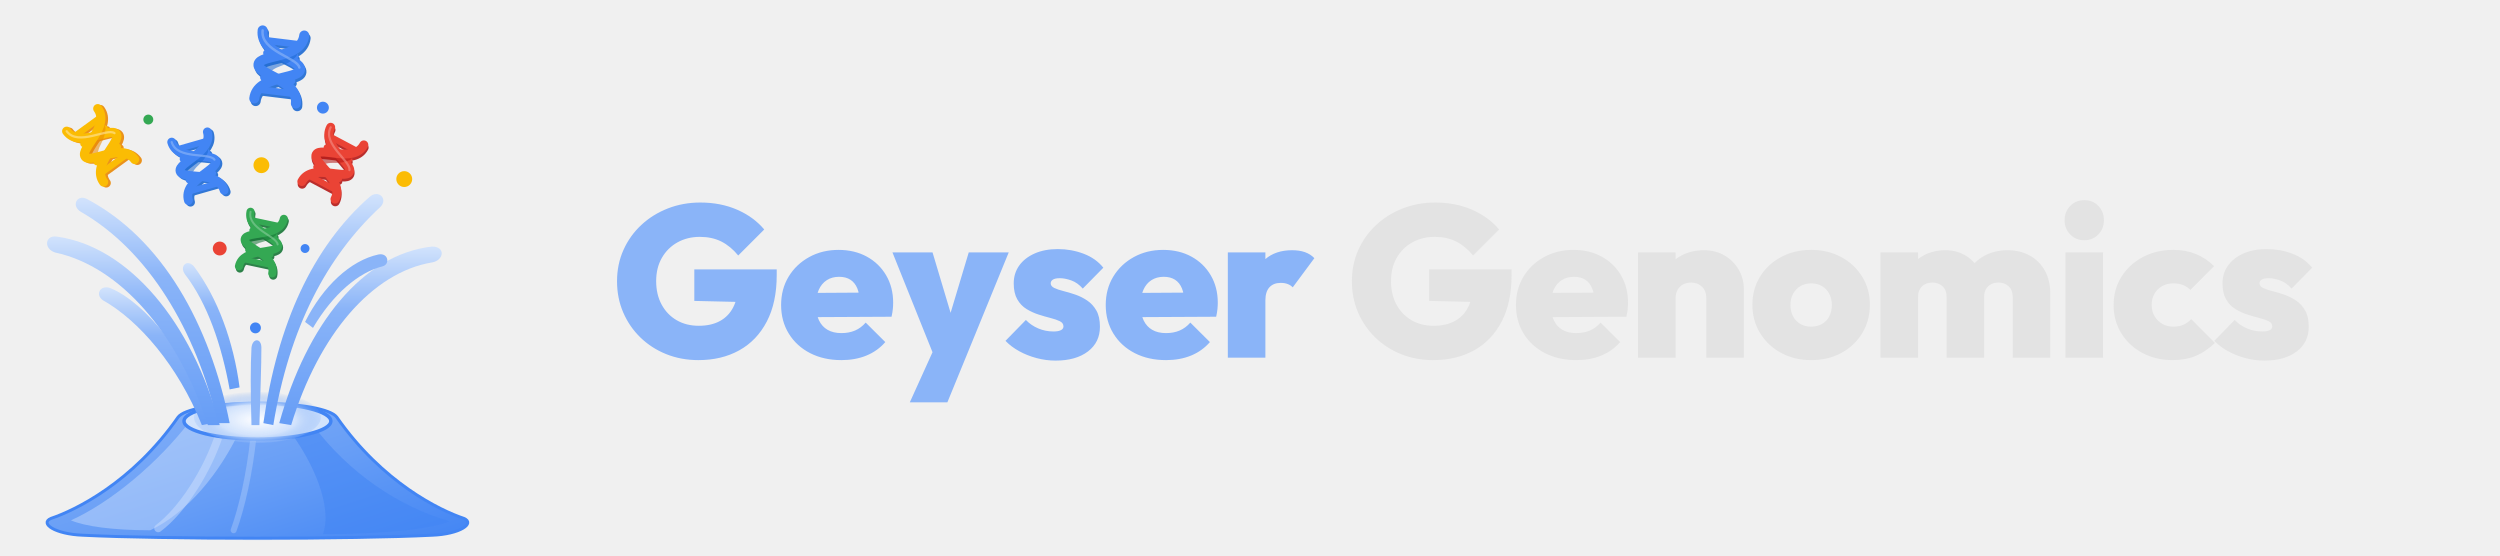
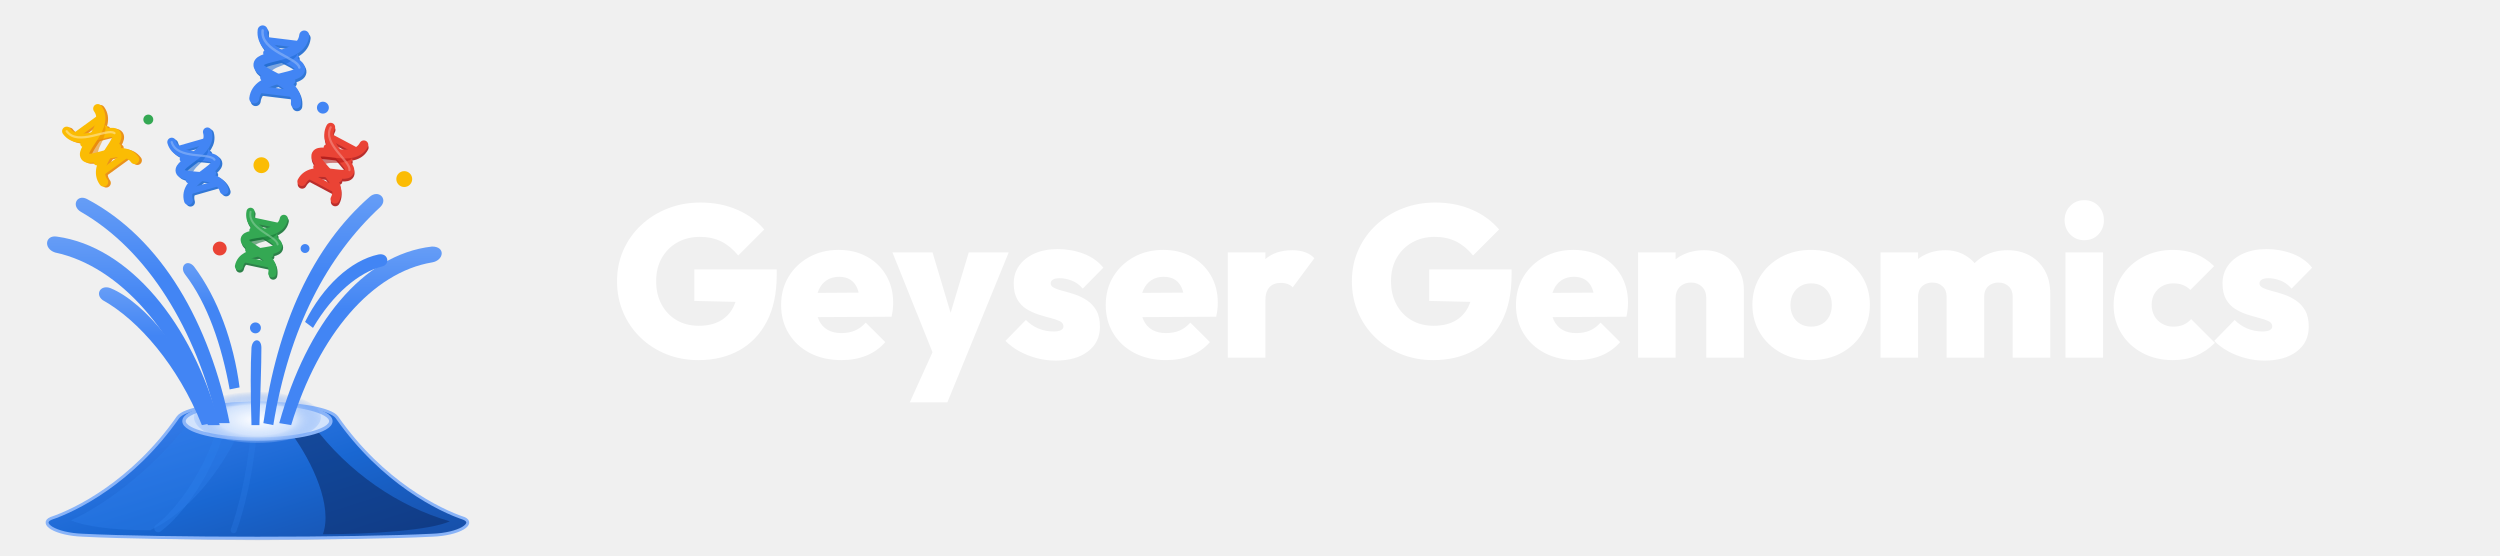
<svg xmlns="http://www.w3.org/2000/svg" viewBox="0 0 720 160" width="720" height="160" role="img" aria-label="Geyser Genomics" fill="none">
  <defs>
    <linearGradient id="coneGrad-dark" x1="0%" y1="0%" x2="100%" y2="100%">
-       <stop offset="0%" stop-color="#8AB4F8" />
-       <stop offset="55%" stop-color="#669DF6" />
-       <stop offset="100%" stop-color="#4285F4" />
+       <stop offset="0%" stop-color="#4285F4" />
+       <stop offset="55%" stop-color="#1967D2" />
+       <stop offset="100%" stop-color="#174EA6" />
    </linearGradient>
    <radialGradient id="ventGlow-dark" cx="50%" cy="55%" r="55%">
      <stop offset="0%" stop-color="#FFFFFF" stop-opacity="1" />
      <stop offset="55%" stop-color="#D2E3FC" stop-opacity="0.9" />
-       <stop offset="100%" stop-color="#669DF6" stop-opacity="0" />
+       <stop offset="100%" stop-color="#4285F4" stop-opacity="0" />
    </radialGradient>
    <linearGradient id="jetGrad-dark" x1="50%" y1="100%" x2="50%" y2="0%">
-       <stop offset="0%" stop-color="#669DF6" />
-       <stop offset="65%" stop-color="#8AB4F8" />
-       <stop offset="100%" stop-color="#D2E3FC" />
+       <stop offset="0%" stop-color="#4285F4" />
+       <stop offset="65%" stop-color="#4285F4" />
+       <stop offset="100%" stop-color="#669DF6" />
    </linearGradient>
    <g id="helix-blue-dark">
      <g transform="translate(1.8, 2.6)" stroke="#1967D2" stroke-linecap="round" fill="none" opacity="0.88">
        <path d="M -20 -26 L 20 -26 M -15 -13 L 15 -13 M -15 13 L 15 13 M -20 26 L 20 26" stroke-width="7.2" />
        <path d="M -22 -36 C -22 -11, 22 -11, 22 0 C 22 11, -22 11, -22 36" stroke-width="10.5" />
        <path d="M 22 -36 C 22 -11, -22 -11, -22 0 C -22 11, 22 11, 22 36" stroke-width="10.5" />
      </g>
      <g stroke="#4285F4" stroke-linecap="round" fill="none">
        <path d="M -20 -26 L 20 -26 M -15 -13 L 15 -13 M -15 13 L 15 13 M -20 26 L 20 26" stroke-width="7.2" />
        <path d="M -22 -36 C -22 -11, 22 -11, 22 0 C 22 11, -22 11, -22 36" stroke-width="10.5" />
        <path d="M 11 -16 C 4 -7, -4 -7, -11 0" stroke="#1967D2" stroke-width="12" opacity="0.55" />
        <path d="M 22 -36 C 22 -11, -22 -11, -22 0 C -22 11, 22 11, 22 36" stroke-width="10.5" />
        <path d="M -22 -36 C -22 -14, 18 -12, 21 -2" stroke="#8AB4F8" stroke-width="2.6" opacity="0.65" />
      </g>
    </g>
    <g id="helix-red-dark">
      <g transform="translate(1.8, 2.6)" stroke="#B31412" stroke-linecap="round" fill="none" opacity="0.88">
        <path d="M -20 -26 L 20 -26 M -15 -13 L 15 -13 M -15 13 L 15 13 M -20 26 L 20 26" stroke-width="7.2" />
        <path d="M -22 -36 C -22 -11, 22 -11, 22 0 C 22 11, -22 11, -22 36" stroke-width="10.5" />
        <path d="M 22 -36 C 22 -11, -22 -11, -22 0 C -22 11, 22 11, 22 36" stroke-width="10.5" />
      </g>
      <g stroke="#EA4335" stroke-linecap="round" fill="none">
        <path d="M -20 -26 L 20 -26 M -15 -13 L 15 -13 M -15 13 L 15 13 M -20 26 L 20 26" stroke-width="7.2" />
        <path d="M -22 -36 C -22 -11, 22 -11, 22 0 C 22 11, -22 11, -22 36" stroke-width="10.5" />
        <path d="M 11 -16 C 4 -7, -4 -7, -11 0" stroke="#B31412" stroke-width="12" opacity="0.55" />
        <path d="M 22 -36 C 22 -11, -22 -11, -22 0 C -22 11, 22 11, 22 36" stroke-width="10.5" />
        <path d="M -22 -36 C -22 -14, 18 -12, 21 -2" stroke="#F28B82" stroke-width="2.6" opacity="0.65" />
      </g>
    </g>
    <g id="helix-yellow-dark">
      <g transform="translate(1.8, 2.6)" stroke="#EA8600" stroke-linecap="round" fill="none" opacity="0.88">
        <path d="M -20 -26 L 20 -26 M -15 -13 L 15 -13 M -15 13 L 15 13 M -20 26 L 20 26" stroke-width="7.2" />
        <path d="M -22 -36 C -22 -11, 22 -11, 22 0 C 22 11, -22 11, -22 36" stroke-width="10.5" />
        <path d="M 22 -36 C 22 -11, -22 -11, -22 0 C -22 11, 22 11, 22 36" stroke-width="10.5" />
      </g>
      <g stroke="#FBBC04" stroke-linecap="round" fill="none">
        <path d="M -20 -26 L 20 -26 M -15 -13 L 15 -13 M -15 13 L 15 13 M -20 26 L 20 26" stroke-width="7.2" />
        <path d="M -22 -36 C -22 -11, 22 -11, 22 0 C 22 11, -22 11, -22 36" stroke-width="10.5" />
        <path d="M 11 -16 C 4 -7, -4 -7, -11 0" stroke="#EA8600" stroke-width="12" opacity="0.55" />
        <path d="M 22 -36 C 22 -11, -22 -11, -22 0 C -22 11, 22 11, 22 36" stroke-width="10.5" />
        <path d="M -22 -36 C -22 -14, 18 -12, 21 -2" stroke="#FDE293" stroke-width="2.6" opacity="0.65" />
      </g>
    </g>
    <g id="helix-green-dark">
      <g transform="translate(1.8, 2.6)" stroke="#137333" stroke-linecap="round" fill="none" opacity="0.88">
        <path d="M -20 -26 L 20 -26 M -15 -13 L 15 -13 M -15 13 L 15 13 M -20 26 L 20 26" stroke-width="7.2" />
        <path d="M -22 -36 C -22 -11, 22 -11, 22 0 C 22 11, -22 11, -22 36" stroke-width="10.5" />
        <path d="M 22 -36 C 22 -11, -22 -11, -22 0 C -22 11, 22 11, 22 36" stroke-width="10.5" />
      </g>
      <g stroke="#34A853" stroke-linecap="round" fill="none">
        <path d="M -20 -26 L 20 -26 M -15 -13 L 15 -13 M -15 13 L 15 13 M -20 26 L 20 26" stroke-width="7.2" />
        <path d="M -22 -36 C -22 -11, 22 -11, 22 0 C 22 11, -22 11, -22 36" stroke-width="10.5" />
        <path d="M 11 -16 C 4 -7, -4 -7, -11 0" stroke="#137333" stroke-width="12" opacity="0.55" />
        <path d="M 22 -36 C 22 -11, -22 -11, -22 0 C -22 11, 22 11, 22 36" stroke-width="10.5" />
        <path d="M -22 -36 C -22 -14, 18 -12, 21 -2" stroke="#81C995" stroke-width="2.6" opacity="0.65" />
      </g>
    </g>
  </defs>
  <g transform="translate(-66.43, -50.71) scale(0.28571)">
-     <ellipse cx="492" cy="708" rx="206" ry="14" fill="#4285F4" opacity="0.18" />
-     <path d="M 284 700 C 308 692, 366 664, 412 598 C 418 590, 448 584, 492 584 C 536 584, 566 590, 572 598 C 618 664, 676 692, 700 700 C 712 705, 696 716, 668 717 C 590 721, 394 721, 316 717 C 288 716, 272 705, 284 700 Z" fill="url(#coneGrad-dark)" stroke="#4285F4" stroke-width="3" stroke-linejoin="round" />
-     <path d="M 304 702 C 344 684, 392 644, 424 602 C 434 606, 456 610, 474 612 C 454 654, 422 694, 384 712 C 346 712, 318 708, 304 702 Z" fill="#D2E3FC" opacity="0.42" />
-     <path d="M 454 614 C 442 652, 416 692, 392 710" stroke="#D2E3FC" stroke-width="8" stroke-linecap="round" opacity="0.45" />
-     <path d="M 488 618 C 484 656, 476 690, 468 712" stroke="#D2E3FC" stroke-width="6" stroke-linecap="round" opacity="0.3" />
-     <path d="M 548 606 C 584 654, 634 688, 686 703 C 666 712, 608 716, 558 716 C 568 688, 548 644, 526 614 Z" fill="#4285F4" opacity="0.55" />
-     <ellipse cx="492" cy="602" rx="74" ry="18" fill="#D2E3FC" stroke="#4285F4" stroke-width="3.5" />
+     <ellipse cx="492" cy="708" rx="206" ry="14" fill="#0B2A66" opacity="0.18" />
+     <path d="M 284 700 C 308 692, 366 664, 412 598 C 418 590, 448 584, 492 584 C 536 584, 566 590, 572 598 C 618 664, 676 692, 700 700 C 712 705, 696 716, 668 717 C 590 721, 394 721, 316 717 C 288 716, 272 705, 284 700 Z" fill="url(#coneGrad-dark)" stroke="#8AB4F8" stroke-width="3" stroke-linejoin="round" />
+     <path d="M 304 702 C 344 684, 392 644, 424 602 C 434 606, 456 610, 474 612 C 454 654, 422 694, 384 712 C 346 712, 318 708, 304 702 Z" fill="#2B7DE9" opacity="0.42" />
+     <path d="M 454 614 C 442 652, 416 692, 392 710" stroke="#2B7DE9" stroke-width="8" stroke-linecap="round" opacity="0.45" />
+     <path d="M 488 618 C 484 656, 476 690, 468 712" stroke="#2B7DE9" stroke-width="6" stroke-linecap="round" opacity="0.3" />
+     <path d="M 548 606 C 584 654, 634 688, 686 703 C 666 712, 608 716, 558 716 C 568 688, 548 644, 526 614 Z" fill="#0B2A66" opacity="0.55" />
+     <ellipse cx="492" cy="602" rx="74" ry="18" fill="#D2E3FC" stroke="#8AB4F8" stroke-width="3.5" />
    <ellipse cx="492" cy="598" rx="64" ry="26" fill="url(#ventGlow-dark)" />
    <g fill="url(#jetGrad-dark)">
      <path d="M 446 604 C 424 536, 378 482, 344 468 C 334 464, 328 474, 336 480 C 372 500, 412 546, 436 606 Z" />
      <path d="M 454 606 C 426 502, 362 426, 290 416 C 278 414, 276 428, 288 432 C 354 446, 412 514, 442 606 Z" />
      <path d="M 464 604 C 444 504, 396 418, 320 378 C 310 373, 304 385, 314 391 C 382 430, 430 510, 452 604 Z" />
      <path d="M 474 568 C 468 522, 452 478, 428 446 C 421 438, 413 446, 419 454 C 442 484, 456 526, 464 570 Z" />
-       <path d="M 486 606 C 485 572, 485 546, 486 528 C 487 518, 496 518, 496 528 C 496 546, 495 572, 494 606 Z" fill="#8AB4F8" />
+       <path d="M 486 606 C 485 572, 485 546, 486 528 C 487 518, 496 518, 496 528 C 496 546, 495 572, 494 606 Z" fill="#4285F4" />
      <path d="M 508 606 C 524 508, 562 436, 616 386 C 624 378, 614 368, 605 376 C 548 426, 512 504, 498 604 Z" />
      <path d="M 526 606 C 554 514, 608 452, 668 442 C 680 440, 682 426, 668 426 C 598 434, 542 504, 514 604 Z" />
-       <path d="M 548 508 C 568 474, 594 452, 618 446 C 626 444, 624 432, 614 434 C 586 440, 558 466, 540 502 Z" fill="#8AB4F8" />
+       <path d="M 548 508 C 568 474, 594 452, 618 446 C 626 444, 624 432, 614 434 C 586 440, 558 466, 540 502 Z" fill="#4285F4" />
    </g>
    <g>
      <circle cx="382" cy="298" r="5.0" fill="#34A853" />
      <circle cx="454" cy="428" r="7.0" fill="#EA4335" />
      <circle cx="490" cy="508" r="5.5" fill="#4285F4" />
      <circle cx="496" cy="344" r="8.0" fill="#FBBC04" />
      <circle cx="540" cy="428" r="4.5" fill="#4285F4" />
      <circle cx="558" cy="286" r="6.0" fill="#4285F4" />
      <circle cx="640" cy="358" r="8.0" fill="#FBBC04" />
    </g>
    <use href="#helix-green-dark" transform="translate(496, 422) rotate(12) scale(0.78)" />
    <use href="#helix-blue-dark" transform="translate(432, 345) rotate(-16) scale(0.85)" />
    <use href="#helix-red-dark" transform="translate(568, 342) rotate(28) scale(0.86)" />
    <use href="#helix-yellow-dark" transform="translate(334, 324) rotate(-36) scale(0.88)" />
    <use href="#helix-blue-dark" transform="translate(514, 245) rotate(7) scale(0.96)" />
  </g>
-   <path fill="#8AB4F8" d="M201.141 103.713Q196.166 103.713 191.895 102Q187.625 100.287 184.44 97.195Q181.255 94.103 179.48 89.972Q177.705 85.841 177.705 81.005Q177.705 76.123 179.55 72.0Q181.394 67.877 184.68 64.808Q187.966 61.739 192.329 60.034Q196.692 58.329 201.684 58.329Q207.573 58.329 212.324 60.406Q217.075 62.483 220.097 66.095L212.611 73.581Q210.41 70.9 207.744 69.559Q205.078 68.218 201.544 68.218Q197.964 68.218 195.119 69.799Q192.275 71.38 190.624 74.248Q188.974 77.115 188.974 80.959Q188.974 84.803 190.539 87.701Q192.105 90.6 194.863 92.212Q197.623 93.824 201.25 93.824Q204.846 93.824 207.349 92.452Q209.852 91.081 211.177 88.484Q212.502 85.888 212.502 82.276L219.989 87.128L199.963 86.663V77.596H223.694V79.239Q223.694 87.128 220.841 92.6Q217.989 98.071 212.913 100.892Q207.837 103.713 201.141 103.713Z M242.333 103.713Q237.218 103.713 233.305 101.698Q229.391 99.683 227.174 96.079Q224.958 92.475 224.958 87.841Q224.958 83.253 227.12 79.68Q229.282 76.108 233.041 74.038Q236.8 71.969 241.496 71.969Q246.115 71.969 249.657 73.914Q253.199 75.859 255.214 79.3Q257.229 82.742 257.229 87.159Q257.229 88.043 257.136 89.004Q257.043 89.965 256.764 91.22L230.011 91.359V84.385L252.486 84.245L247.619 87.267Q247.588 84.725 246.914 83.075Q246.239 81.424 244.93 80.572Q243.62 79.719 241.651 79.719Q239.605 79.719 238.102 80.695Q236.598 81.672 235.8 83.478Q235.002 85.284 235.002 87.841Q235.002 90.445 235.862 92.251Q236.722 94.056 238.35 94.994Q239.977 95.932 242.318 95.932Q244.519 95.932 246.239 95.196Q247.96 94.46 249.324 92.909L254.966 98.52Q252.703 101.109 249.51 102.411Q246.317 103.713 242.333 103.713Z M269.219 103.078 257.021 72.682H268.569L276.04 97.683H271.498L279.0 72.682H290.517L278.086 103.078ZM262.028 115.865 270.987 96.087 278.086 103.078 272.846 115.865Z M304.01 103.853Q301.251 103.853 298.539 103.132Q295.827 102.411 293.509 101.132Q291.192 99.853 289.58 98.164L295.454 92.15Q296.958 93.716 299.019 94.591Q301.081 95.467 303.437 95.467Q304.801 95.467 305.537 95.087Q306.274 94.707 306.274 94.01Q306.274 93.018 305.227 92.507Q304.181 91.995 302.553 91.584Q300.926 91.174 299.112 90.592Q297.299 90.011 295.648 89.004Q293.998 87.996 292.975 86.206Q291.952 84.416 291.952 81.61Q291.952 78.712 293.517 76.503Q295.082 74.294 297.95 73.015Q300.817 71.737 304.646 71.737Q308.567 71.737 312.094 73.077Q315.62 74.418 317.759 77.1L311.838 83.114Q310.35 81.409 308.537 80.765Q306.723 80.122 305.25 80.122Q303.856 80.122 303.228 80.533Q302.6 80.944 302.6 81.61Q302.6 82.431 303.623 82.928Q304.646 83.424 306.274 83.827Q307.901 84.23 309.691 84.842Q311.481 85.454 313.109 86.547Q314.736 87.639 315.76 89.438Q316.782 91.236 316.782 94.103Q316.782 98.582 313.326 101.218Q309.87 103.853 304.01 103.853Z M335.825 103.713Q330.711 103.713 326.797 101.698Q322.883 99.683 320.666 96.079Q318.45 92.475 318.45 87.841Q318.45 83.253 320.612 79.68Q322.774 76.108 326.533 74.038Q330.292 71.969 334.988 71.969Q339.608 71.969 343.149 73.914Q346.691 75.859 348.706 79.3Q350.721 82.742 350.721 87.159Q350.721 88.043 350.628 89.004Q350.535 89.965 350.256 91.22L323.503 91.359V84.385L345.978 84.245L341.111 87.267Q341.08 84.725 340.406 83.075Q339.731 81.424 338.422 80.572Q337.112 79.719 335.144 79.719Q333.098 79.719 331.594 80.695Q330.091 81.672 329.292 83.478Q328.494 85.284 328.494 87.841Q328.494 90.445 329.354 92.251Q330.214 94.056 331.842 94.994Q333.469 95.932 335.81 95.932Q338.011 95.932 339.731 95.196Q341.452 94.46 342.816 92.909L348.458 98.52Q346.195 101.109 343.002 102.411Q339.809 103.713 335.825 103.713Z M353.613 103.0V72.682H364.432V103.0ZM364.432 86.493 359.611 82.431Q361.378 77.301 364.354 74.681Q367.33 72.062 372.135 72.062Q374.274 72.062 375.863 72.636Q377.452 73.209 378.537 74.356L372.306 82.757Q371.779 82.168 370.898 81.819Q370.017 81.471 368.865 81.471Q366.757 81.471 365.594 82.745Q364.432 84.02 364.432 86.493Z" />
-   <path fill="#E3E3E3" d="M412.779 103.713Q407.803 103.713 403.533 102Q399.263 100.287 396.078 97.195Q392.892 94.103 391.118 89.972Q389.343 85.841 389.343 81.005Q389.343 76.123 391.188 72.0Q393.032 67.877 396.318 64.808Q399.604 61.739 403.967 60.034Q408.33 58.329 413.321 58.329Q419.212 58.329 423.962 60.406Q428.713 62.483 431.736 66.095L424.249 73.581Q422.048 70.9 419.382 69.559Q416.716 68.218 413.182 68.218Q409.601 68.218 406.757 69.799Q403.913 71.38 402.262 74.248Q400.611 77.115 400.611 80.959Q400.611 84.803 402.177 87.701Q403.742 90.6 406.501 92.212Q409.26 93.824 412.887 93.824Q416.483 93.824 418.987 92.452Q421.49 91.081 422.815 88.484Q424.14 85.888 424.14 82.276L431.627 87.128L411.601 86.663V77.596H435.332V79.239Q435.332 87.128 432.48 92.6Q429.627 98.071 424.551 100.892Q419.475 103.713 412.779 103.713Z M453.971 103.713Q448.856 103.713 444.943 101.698Q441.029 99.683 438.812 96.079Q436.596 92.475 436.596 87.841Q436.596 83.253 438.758 79.68Q440.92 76.108 444.679 74.038Q448.438 71.969 453.134 71.969Q457.753 71.969 461.295 73.914Q464.837 75.859 466.852 79.3Q468.867 82.742 468.867 87.159Q468.867 88.043 468.774 89.004Q468.681 89.965 468.402 91.22L441.649 91.359V84.385L464.124 84.245L459.257 87.267Q459.226 84.725 458.552 83.075Q457.877 81.424 456.568 80.572Q455.258 79.719 453.289 79.719Q451.243 79.719 449.74 80.695Q448.236 81.672 447.438 83.478Q446.64 85.284 446.64 87.841Q446.64 90.445 447.5 92.251Q448.36 94.056 449.988 94.994Q451.615 95.932 453.956 95.932Q456.157 95.932 457.877 95.196Q459.598 94.46 460.962 92.909L466.604 98.52Q464.341 101.109 461.148 102.411Q457.955 103.713 453.971 103.713Z M491.413 103.0V85.873Q491.413 83.78 490.173 82.579Q488.933 81.377 487.03 81.377Q485.736 81.377 484.723 81.92Q483.709 82.463 483.144 83.478Q482.578 84.493 482.578 85.873L478.377 83.919Q478.377 80.277 479.982 77.619Q481.586 74.96 484.405 73.511Q487.225 72.062 490.799 72.062Q494.094 72.062 496.675 73.581Q499.256 75.1 500.744 77.657Q502.232 80.215 502.232 83.408V103.0ZM471.759 103.0V72.682H482.578V103.0Z M521.647 103.713Q516.795 103.713 512.959 101.636Q509.123 99.559 506.906 95.932Q504.69 92.305 504.69 87.779Q504.69 83.253 506.883 79.688Q509.076 76.123 512.913 74.046Q516.749 71.969 521.601 71.969Q526.467 71.969 530.28 74.038Q534.093 76.108 536.31 79.68Q538.526 83.253 538.526 87.779Q538.526 92.305 536.333 95.932Q534.14 99.559 530.327 101.636Q526.514 103.713 521.647 103.713ZM521.601 94.072Q523.399 94.072 524.747 93.297Q526.095 92.522 526.832 91.104Q527.568 89.686 527.568 87.826Q527.568 85.965 526.801 84.563Q526.034 83.16 524.716 82.385Q523.399 81.61 521.601 81.61Q519.864 81.61 518.516 82.408Q517.167 83.207 516.408 84.609Q515.649 86.012 515.649 87.872Q515.649 89.686 516.408 91.104Q517.167 92.522 518.516 93.297Q519.864 94.072 521.601 94.072Z M541.589 103.0V72.682H552.408V103.0ZM560.623 103.0V85.454Q560.623 83.547 559.46 82.463Q558.298 81.377 556.546 81.377Q555.337 81.377 554.392 81.866Q553.447 82.354 552.927 83.261Q552.408 84.168 552.408 85.454L548.207 83.78Q548.207 80.138 549.812 77.518Q551.416 74.898 554.144 73.48Q556.872 72.062 560.313 72.062Q563.428 72.062 565.947 73.519Q568.466 74.976 569.954 77.572Q571.442 80.168 571.442 83.733V103.0ZM579.657 103.0V85.454Q579.657 83.547 578.495 82.463Q577.332 81.377 575.581 81.377Q574.387 81.377 573.434 81.866Q572.481 82.354 571.961 83.261Q571.442 84.168 571.442 85.454L565.133 85.129Q565.211 81.067 566.908 78.146Q568.606 75.224 571.543 73.643Q574.48 72.062 578.2 72.062Q581.75 72.062 584.516 73.566Q587.283 75.069 588.88 77.875Q590.476 80.68 590.476 84.617V103.0Z M594.856 103.0V72.682H605.675V103.0ZM600.265 69.179Q597.832 69.179 596.22 67.513Q594.608 65.846 594.608 63.413Q594.608 60.98 596.22 59.313Q597.832 57.647 600.265 57.647Q602.761 57.647 604.342 59.313Q605.923 60.98 605.923 63.413Q605.923 65.846 604.342 67.513Q602.761 69.179 600.265 69.179Z M625.741 103.713Q620.92 103.713 617.053 101.667Q613.186 99.621 610.954 96.017Q608.722 92.413 608.722 87.888Q608.722 83.299 610.977 79.703Q613.232 76.108 617.123 74.038Q621.014 71.969 625.88 71.969Q629.446 71.969 632.36 73.139Q635.274 74.309 637.66 76.65L630.825 83.501Q629.895 82.555 628.694 82.083Q627.492 81.61 625.88 81.61Q624.129 81.61 622.734 82.385Q621.339 83.16 620.51 84.54Q619.68 85.919 619.68 87.794Q619.68 89.654 620.51 91.065Q621.339 92.475 622.757 93.274Q624.175 94.072 625.88 94.072Q627.632 94.072 628.88 93.506Q630.127 92.941 631.058 91.902L637.893 98.753Q635.366 101.233 632.429 102.473Q629.492 103.713 625.741 103.713Z M652.146 103.853Q649.387 103.853 646.675 103.132Q643.962 102.411 641.645 101.132Q639.328 99.853 637.716 98.164L643.59 92.15Q645.094 93.716 647.155 94.591Q649.217 95.467 651.573 95.467Q652.937 95.467 653.673 95.087Q654.409 94.707 654.409 94.01Q654.409 93.018 653.363 92.507Q652.317 91.995 650.689 91.584Q649.062 91.174 647.248 90.592Q645.435 90.011 643.784 89.004Q642.133 87.996 641.111 86.206Q640.087 84.416 640.087 81.61Q640.087 78.712 641.653 76.503Q643.218 74.294 646.086 73.015Q648.953 71.737 652.782 71.737Q656.703 71.737 660.23 73.077Q663.756 74.418 665.895 77.1L659.974 83.114Q658.486 81.409 656.672 80.765Q654.859 80.122 653.386 80.122Q651.991 80.122 651.364 80.533Q650.736 80.944 650.736 81.61Q650.736 82.431 651.759 82.928Q652.782 83.424 654.409 83.827Q656.037 84.23 657.827 84.842Q659.617 85.454 661.245 86.547Q662.872 87.639 663.895 89.438Q664.918 91.236 664.918 94.103Q664.918 98.582 661.462 101.218Q658.005 103.853 652.146 103.853Z" />
+   <path fill="#FFFFFF" d="M201.141 103.713Q196.166 103.713 191.895 102Q187.625 100.287 184.44 97.195Q181.255 94.103 179.48 89.972Q177.705 85.841 177.705 81.005Q177.705 76.123 179.55 72.0Q181.394 67.877 184.68 64.808Q187.966 61.739 192.329 60.034Q196.692 58.329 201.684 58.329Q207.573 58.329 212.324 60.406Q217.075 62.483 220.097 66.095L212.611 73.581Q210.41 70.9 207.744 69.559Q205.078 68.218 201.544 68.218Q197.964 68.218 195.119 69.799Q192.275 71.38 190.624 74.248Q188.974 77.115 188.974 80.959Q188.974 84.803 190.539 87.701Q192.105 90.6 194.863 92.212Q197.623 93.824 201.25 93.824Q204.846 93.824 207.349 92.452Q209.852 91.081 211.177 88.484Q212.502 85.888 212.502 82.276L219.989 87.128L199.963 86.663V77.596H223.694V79.239Q223.694 87.128 220.841 92.6Q217.989 98.071 212.913 100.892Q207.837 103.713 201.141 103.713Z M242.333 103.713Q237.218 103.713 233.305 101.698Q229.391 99.683 227.174 96.079Q224.958 92.475 224.958 87.841Q224.958 83.253 227.12 79.68Q229.282 76.108 233.041 74.038Q236.8 71.969 241.496 71.969Q246.115 71.969 249.657 73.914Q253.199 75.859 255.214 79.3Q257.229 82.742 257.229 87.159Q257.229 88.043 257.136 89.004Q257.043 89.965 256.764 91.22L230.011 91.359V84.385L252.486 84.245L247.619 87.267Q247.588 84.725 246.914 83.075Q246.239 81.424 244.93 80.572Q243.62 79.719 241.651 79.719Q239.605 79.719 238.102 80.695Q236.598 81.672 235.8 83.478Q235.002 85.284 235.002 87.841Q235.002 90.445 235.862 92.251Q236.722 94.056 238.35 94.994Q239.977 95.932 242.318 95.932Q244.519 95.932 246.239 95.196Q247.96 94.46 249.324 92.909L254.966 98.52Q252.703 101.109 249.51 102.411Q246.317 103.713 242.333 103.713Z M269.219 103.078 257.021 72.682H268.569L276.04 97.683H271.498L279.0 72.682H290.517L278.086 103.078ZM262.028 115.865 270.987 96.087 278.086 103.078 272.846 115.865Z M304.01 103.853Q301.251 103.853 298.539 103.132Q295.827 102.411 293.509 101.132Q291.192 99.853 289.58 98.164L295.454 92.15Q296.958 93.716 299.019 94.591Q301.081 95.467 303.437 95.467Q304.801 95.467 305.537 95.087Q306.274 94.707 306.274 94.01Q306.274 93.018 305.227 92.507Q304.181 91.995 302.553 91.584Q300.926 91.174 299.112 90.592Q297.299 90.011 295.648 89.004Q293.998 87.996 292.975 86.206Q291.952 84.416 291.952 81.61Q291.952 78.712 293.517 76.503Q295.082 74.294 297.95 73.015Q300.817 71.737 304.646 71.737Q308.567 71.737 312.094 73.077Q315.62 74.418 317.759 77.1L311.838 83.114Q310.35 81.409 308.537 80.765Q306.723 80.122 305.25 80.122Q303.856 80.122 303.228 80.533Q302.6 80.944 302.6 81.61Q302.6 82.431 303.623 82.928Q304.646 83.424 306.274 83.827Q307.901 84.23 309.691 84.842Q311.481 85.454 313.109 86.547Q314.736 87.639 315.76 89.438Q316.782 91.236 316.782 94.103Q316.782 98.582 313.326 101.218Q309.87 103.853 304.01 103.853Z M335.825 103.713Q330.711 103.713 326.797 101.698Q322.883 99.683 320.666 96.079Q318.45 92.475 318.45 87.841Q318.45 83.253 320.612 79.68Q322.774 76.108 326.533 74.038Q330.292 71.969 334.988 71.969Q339.608 71.969 343.149 73.914Q346.691 75.859 348.706 79.3Q350.721 82.742 350.721 87.159Q350.721 88.043 350.628 89.004Q350.535 89.965 350.256 91.22L323.503 91.359V84.385L345.978 84.245L341.111 87.267Q341.08 84.725 340.406 83.075Q339.731 81.424 338.422 80.572Q337.112 79.719 335.144 79.719Q333.098 79.719 331.594 80.695Q330.091 81.672 329.292 83.478Q328.494 85.284 328.494 87.841Q328.494 90.445 329.354 92.251Q330.214 94.056 331.842 94.994Q333.469 95.932 335.81 95.932Q338.011 95.932 339.731 95.196Q341.452 94.46 342.816 92.909L348.458 98.52Q346.195 101.109 343.002 102.411Q339.809 103.713 335.825 103.713Z M353.613 103.0V72.682H364.432V103.0ZM364.432 86.493 359.611 82.431Q361.378 77.301 364.354 74.681Q367.33 72.062 372.135 72.062Q374.274 72.062 375.863 72.636Q377.452 73.209 378.537 74.356L372.306 82.757Q371.779 82.168 370.898 81.819Q370.017 81.471 368.865 81.471Q366.757 81.471 365.594 82.745Q364.432 84.02 364.432 86.493Z" />
+   <path fill="#FFFFFF" d="M412.779 103.713Q407.803 103.713 403.533 102Q399.263 100.287 396.078 97.195Q392.892 94.103 391.118 89.972Q389.343 85.841 389.343 81.005Q389.343 76.123 391.188 72.0Q393.032 67.877 396.318 64.808Q399.604 61.739 403.967 60.034Q408.33 58.329 413.321 58.329Q419.212 58.329 423.962 60.406Q428.713 62.483 431.736 66.095L424.249 73.581Q422.048 70.9 419.382 69.559Q416.716 68.218 413.182 68.218Q409.601 68.218 406.757 69.799Q403.913 71.38 402.262 74.248Q400.611 77.115 400.611 80.959Q400.611 84.803 402.177 87.701Q403.742 90.6 406.501 92.212Q409.26 93.824 412.887 93.824Q416.483 93.824 418.987 92.452Q421.49 91.081 422.815 88.484Q424.14 85.888 424.14 82.276L431.627 87.128L411.601 86.663V77.596H435.332V79.239Q435.332 87.128 432.48 92.6Q429.627 98.071 424.551 100.892Q419.475 103.713 412.779 103.713Z M453.971 103.713Q448.856 103.713 444.943 101.698Q441.029 99.683 438.812 96.079Q436.596 92.475 436.596 87.841Q436.596 83.253 438.758 79.68Q440.92 76.108 444.679 74.038Q448.438 71.969 453.134 71.969Q457.753 71.969 461.295 73.914Q464.837 75.859 466.852 79.3Q468.867 82.742 468.867 87.159Q468.867 88.043 468.774 89.004Q468.681 89.965 468.402 91.22L441.649 91.359V84.385L464.124 84.245L459.257 87.267Q459.226 84.725 458.552 83.075Q457.877 81.424 456.568 80.572Q455.258 79.719 453.289 79.719Q451.243 79.719 449.74 80.695Q448.236 81.672 447.438 83.478Q446.64 85.284 446.64 87.841Q446.64 90.445 447.5 92.251Q448.36 94.056 449.988 94.994Q451.615 95.932 453.956 95.932Q456.157 95.932 457.877 95.196Q459.598 94.46 460.962 92.909L466.604 98.52Q464.341 101.109 461.148 102.411Q457.955 103.713 453.971 103.713Z M491.413 103.0V85.873Q491.413 83.78 490.173 82.579Q488.933 81.377 487.03 81.377Q485.736 81.377 484.723 81.92Q483.709 82.463 483.144 83.478Q482.578 84.493 482.578 85.873L478.377 83.919Q478.377 80.277 479.982 77.619Q481.586 74.96 484.405 73.511Q487.225 72.062 490.799 72.062Q494.094 72.062 496.675 73.581Q499.256 75.1 500.744 77.657Q502.232 80.215 502.232 83.408V103.0ZM471.759 103.0V72.682H482.578V103.0Z M521.647 103.713Q516.795 103.713 512.959 101.636Q509.123 99.559 506.906 95.932Q504.69 92.305 504.69 87.779Q504.69 83.253 506.883 79.688Q509.076 76.123 512.913 74.046Q516.749 71.969 521.601 71.969Q526.467 71.969 530.28 74.038Q534.093 76.108 536.31 79.68Q538.526 83.253 538.526 87.779Q538.526 92.305 536.333 95.932Q534.14 99.559 530.327 101.636Q526.514 103.713 521.647 103.713ZM521.601 94.072Q523.399 94.072 524.747 93.297Q526.095 92.522 526.832 91.104Q527.568 89.686 527.568 87.826Q527.568 85.965 526.801 84.563Q526.034 83.16 524.716 82.385Q523.399 81.61 521.601 81.61Q519.864 81.61 518.516 82.408Q517.167 83.207 516.408 84.609Q515.649 86.012 515.649 87.872Q515.649 89.686 516.408 91.104Q517.167 92.522 518.516 93.297Q519.864 94.072 521.601 94.072Z M541.589 103.0V72.682H552.408V103.0ZM560.623 103.0V85.454Q560.623 83.547 559.46 82.463Q558.298 81.377 556.546 81.377Q555.337 81.377 554.392 81.866Q553.447 82.354 552.927 83.261Q552.408 84.168 552.408 85.454L548.207 83.78Q548.207 80.138 549.812 77.518Q551.416 74.898 554.144 73.48Q556.872 72.062 560.313 72.062Q563.428 72.062 565.947 73.519Q568.466 74.976 569.954 77.572Q571.442 80.168 571.442 83.733V103.0ZM579.657 103.0V85.454Q579.657 83.547 578.495 82.463Q577.332 81.377 575.581 81.377Q574.387 81.377 573.434 81.866Q572.481 82.354 571.961 83.261Q571.442 84.168 571.442 85.454L565.133 85.129Q565.211 81.067 566.908 78.146Q568.606 75.224 571.543 73.643Q574.48 72.062 578.2 72.062Q581.75 72.062 584.516 73.566Q587.283 75.069 588.88 77.875Q590.476 80.68 590.476 84.617V103.0Z M594.856 103.0V72.682H605.675V103.0ZM600.265 69.179Q597.832 69.179 596.22 67.513Q594.608 65.846 594.608 63.413Q594.608 60.98 596.22 59.313Q597.832 57.647 600.265 57.647Q602.761 57.647 604.342 59.313Q605.923 60.98 605.923 63.413Q605.923 65.846 604.342 67.513Q602.761 69.179 600.265 69.179Z M625.741 103.713Q620.92 103.713 617.053 101.667Q613.186 99.621 610.954 96.017Q608.722 92.413 608.722 87.888Q608.722 83.299 610.977 79.703Q613.232 76.108 617.123 74.038Q621.014 71.969 625.88 71.969Q629.446 71.969 632.36 73.139Q635.274 74.309 637.66 76.65L630.825 83.501Q629.895 82.555 628.694 82.083Q627.492 81.61 625.88 81.61Q624.129 81.61 622.734 82.385Q621.339 83.16 620.51 84.54Q619.68 85.919 619.68 87.794Q619.68 89.654 620.51 91.065Q621.339 92.475 622.757 93.274Q624.175 94.072 625.88 94.072Q627.632 94.072 628.88 93.506Q630.127 92.941 631.058 91.902L637.893 98.753Q635.366 101.233 632.429 102.473Q629.492 103.713 625.741 103.713Z M652.146 103.853Q649.387 103.853 646.675 103.132Q643.962 102.411 641.645 101.132Q639.328 99.853 637.716 98.164L643.59 92.15Q645.094 93.716 647.155 94.591Q649.217 95.467 651.573 95.467Q652.937 95.467 653.673 95.087Q654.409 94.707 654.409 94.01Q654.409 93.018 653.363 92.507Q652.317 91.995 650.689 91.584Q649.062 91.174 647.248 90.592Q645.435 90.011 643.784 89.004Q642.133 87.996 641.111 86.206Q640.087 84.416 640.087 81.61Q640.087 78.712 641.653 76.503Q643.218 74.294 646.086 73.015Q648.953 71.737 652.782 71.737Q656.703 71.737 660.23 73.077Q663.756 74.418 665.895 77.1L659.974 83.114Q658.486 81.409 656.672 80.765Q654.859 80.122 653.386 80.122Q651.991 80.122 651.364 80.533Q650.736 80.944 650.736 81.61Q650.736 82.431 651.759 82.928Q652.782 83.424 654.409 83.827Q656.037 84.23 657.827 84.842Q659.617 85.454 661.245 86.547Q662.872 87.639 663.895 89.438Q664.918 91.236 664.918 94.103Q664.918 98.582 661.462 101.218Q658.005 103.853 652.146 103.853Z" />
</svg>
